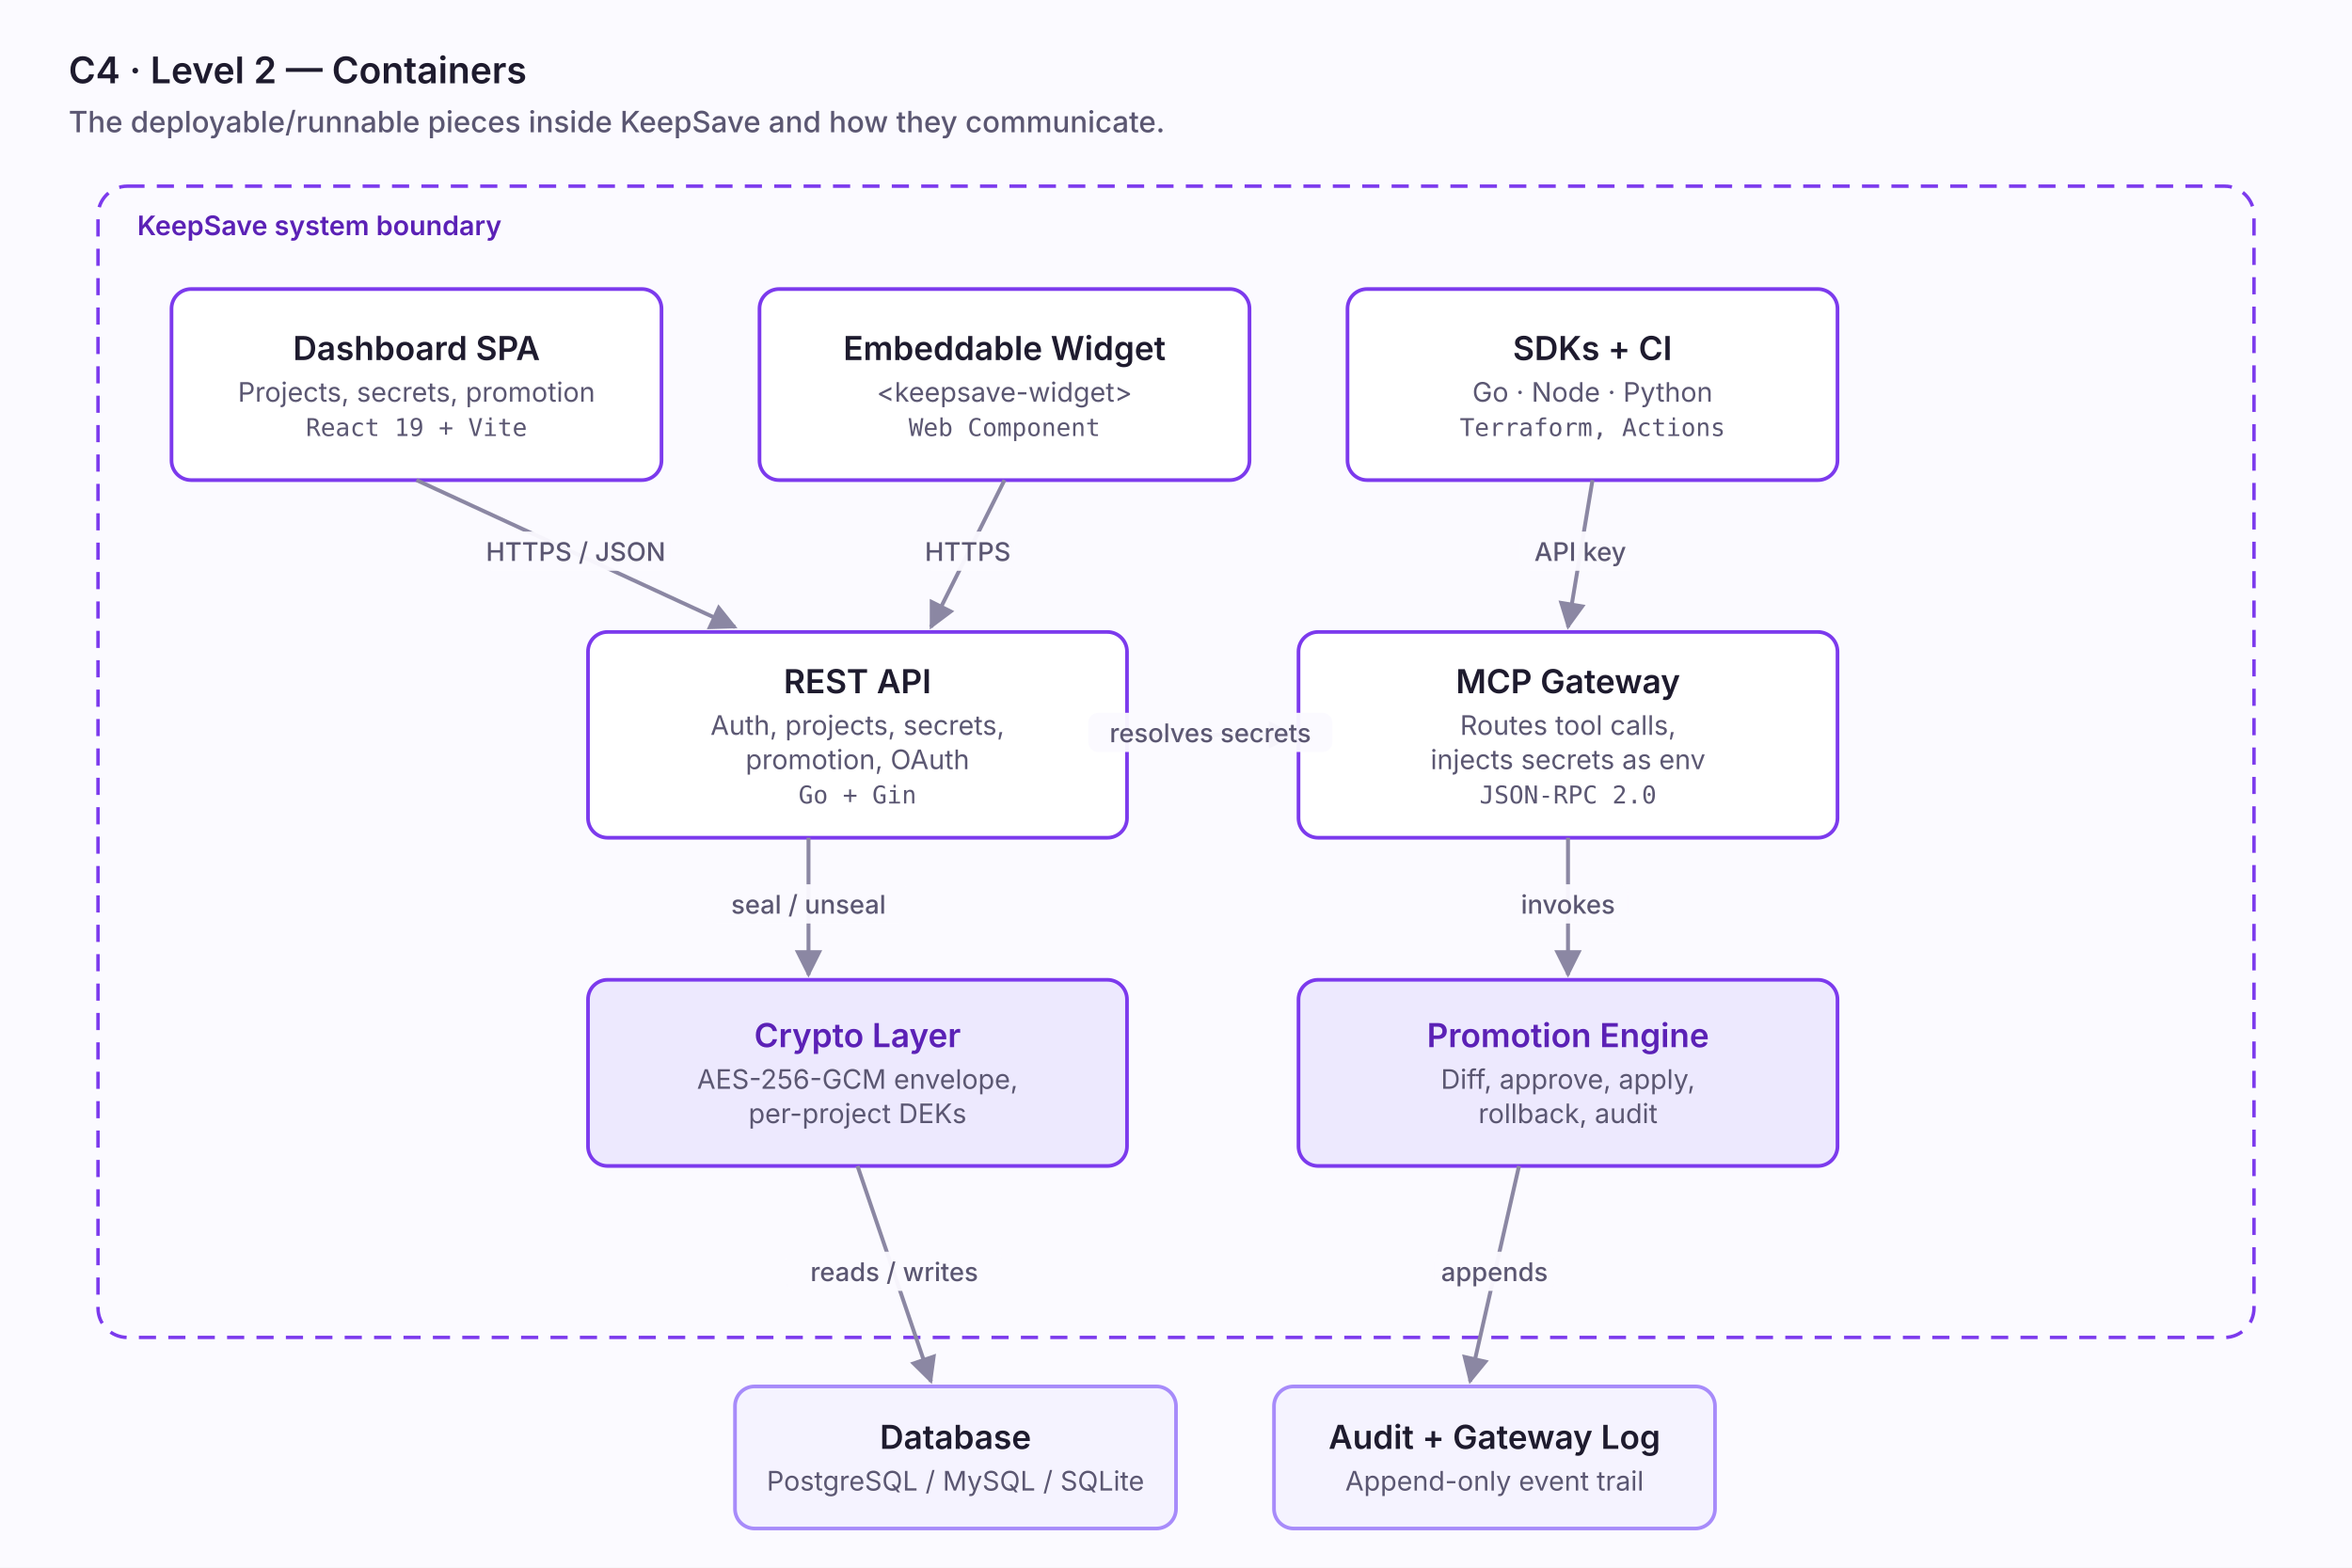
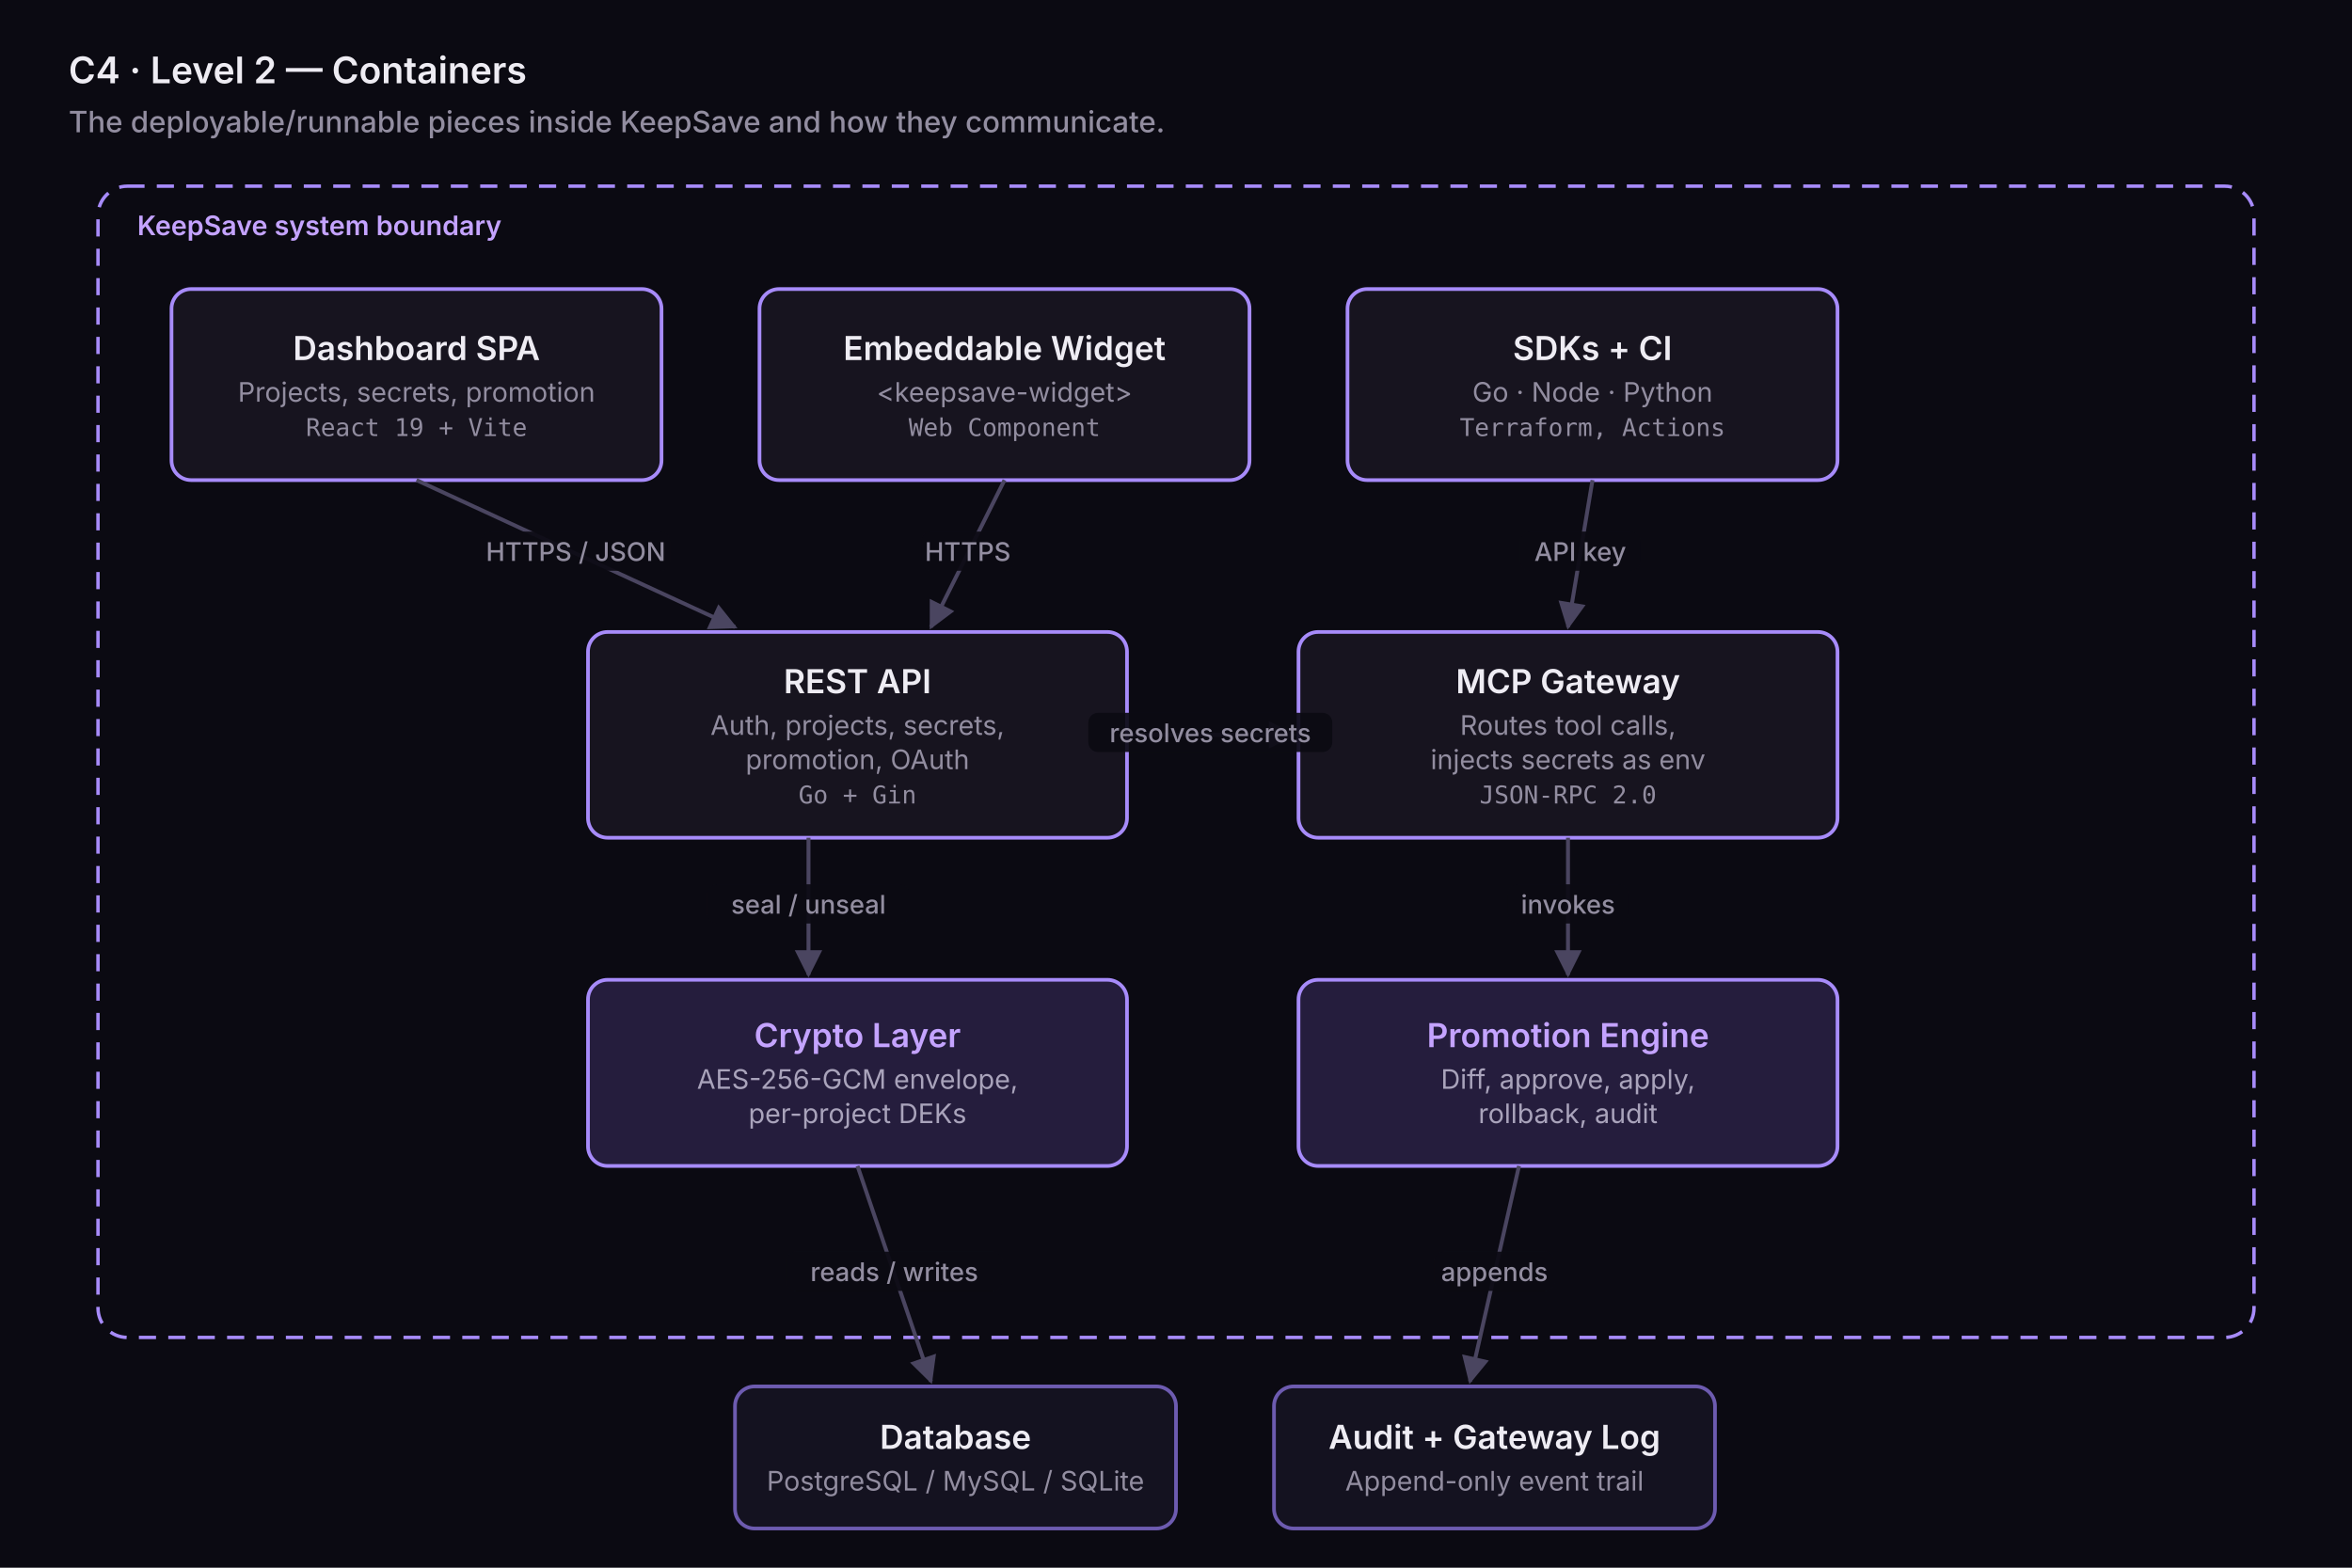
<svg xmlns="http://www.w3.org/2000/svg" width="960" height="640" viewBox="0 0 960 640" role="img" aria-label="KeepSave — C4 Level 2: Containers">
  <defs>
    <marker id="a" viewBox="0 0 10 10" refX="9" refY="5" markerWidth="7" markerHeight="7" orient="auto-start-reverse">
-       <path d="M0 0 L10 5 L0 10 z" fill="#8b87a3" />
+       <path d="M0 0 L10 5 L0 10 z" fill="#4a4560" />
    </marker>
  </defs>
-   <rect width="960" height="640" fill="#fbfaff" />
-   <text x="28" y="34" font-family="Geist, Inter, ui-sans-serif, system-ui, sans-serif" font-size="15" font-weight="600" fill="#1e1b2e" text-anchor="start">C4 · Level 2 — Containers</text>
-   <text x="28" y="54" font-family="Geist, Inter, ui-sans-serif, system-ui, sans-serif" font-size="12" font-weight="500" fill="#5b5772" text-anchor="start">The deployable/runnable pieces inside KeepSave and how they communicate.</text>
-   <rect x="40" y="76" width="880" height="470" rx="12" fill="none" stroke="#7c3aed" stroke-width="1.4" stroke-dasharray="7 5" />
-   <text x="56" y="96" font-family="Geist, Inter, ui-sans-serif, system-ui, sans-serif" font-size="11" font-weight="600" fill="#5b21b6" text-anchor="start">KeepSave system boundary</text>
-   <rect x="70" y="118" width="200" height="78" rx="8" fill="#ffffff" stroke="#7c3aed" stroke-width="1.5" />
-   <text x="170.0" y="147.0" font-family="Geist, Inter, ui-sans-serif, system-ui, sans-serif" font-size="13.5" font-weight="600" fill="#1e1b2e" text-anchor="middle">Dashboard SPA</text>
-   <text x="170.0" y="164.0" font-family="Geist, Inter, ui-sans-serif, system-ui, sans-serif" font-size="11" font-weight="400" fill="#5b5772" text-anchor="middle">Projects, secrets, promotion</text>
-   <text x="170.0" y="178.0" font-family="Geist Mono, ui-monospace, SFMono-Regular, Menlo, monospace" font-size="10" font-weight="400" fill="#5b5772" text-anchor="middle">React 19 + Vite</text>
-   <rect x="310" y="118" width="200" height="78" rx="8" fill="#ffffff" stroke="#7c3aed" stroke-width="1.5" />
-   <text x="410.0" y="147.0" font-family="Geist, Inter, ui-sans-serif, system-ui, sans-serif" font-size="13.5" font-weight="600" fill="#1e1b2e" text-anchor="middle">Embeddable Widget</text>
-   <text x="410.0" y="164.0" font-family="Geist, Inter, ui-sans-serif, system-ui, sans-serif" font-size="11" font-weight="400" fill="#5b5772" text-anchor="middle">&lt;keepsave-widget&gt;</text>
-   <text x="410.0" y="178.0" font-family="Geist Mono, ui-monospace, SFMono-Regular, Menlo, monospace" font-size="10" font-weight="400" fill="#5b5772" text-anchor="middle">Web Component</text>
-   <rect x="550" y="118" width="200" height="78" rx="8" fill="#ffffff" stroke="#7c3aed" stroke-width="1.5" />
-   <text x="650.0" y="147.0" font-family="Geist, Inter, ui-sans-serif, system-ui, sans-serif" font-size="13.5" font-weight="600" fill="#1e1b2e" text-anchor="middle">SDKs + CI</text>
-   <text x="650.0" y="164.0" font-family="Geist, Inter, ui-sans-serif, system-ui, sans-serif" font-size="11" font-weight="400" fill="#5b5772" text-anchor="middle">Go · Node · Python</text>
-   <text x="650.0" y="178.0" font-family="Geist Mono, ui-monospace, SFMono-Regular, Menlo, monospace" font-size="10" font-weight="400" fill="#5b5772" text-anchor="middle">Terraform, Actions</text>
-   <rect x="240" y="258" width="220" height="84" rx="8" fill="#ffffff" stroke="#7c3aed" stroke-width="1.5" />
-   <text x="350.0" y="283.0" font-family="Geist, Inter, ui-sans-serif, system-ui, sans-serif" font-size="13.5" font-weight="600" fill="#1e1b2e" text-anchor="middle">REST API</text>
-   <text x="350.0" y="300.0" font-family="Geist, Inter, ui-sans-serif, system-ui, sans-serif" font-size="11" font-weight="400" fill="#5b5772" text-anchor="middle">Auth, projects, secrets,</text>
-   <text x="350.0" y="314.0" font-family="Geist, Inter, ui-sans-serif, system-ui, sans-serif" font-size="11" font-weight="400" fill="#5b5772" text-anchor="middle">promotion, OAuth</text>
-   <text x="350.0" y="328.0" font-family="Geist Mono, ui-monospace, SFMono-Regular, Menlo, monospace" font-size="10" font-weight="400" fill="#5b5772" text-anchor="middle">Go + Gin</text>
-   <rect x="530" y="258" width="220" height="84" rx="8" fill="#ffffff" stroke="#7c3aed" stroke-width="1.5" />
-   <text x="640.0" y="283.0" font-family="Geist, Inter, ui-sans-serif, system-ui, sans-serif" font-size="13.5" font-weight="600" fill="#1e1b2e" text-anchor="middle">MCP Gateway</text>
-   <text x="640.0" y="300.0" font-family="Geist, Inter, ui-sans-serif, system-ui, sans-serif" font-size="11" font-weight="400" fill="#5b5772" text-anchor="middle">Routes tool calls,</text>
-   <text x="640.0" y="314.0" font-family="Geist, Inter, ui-sans-serif, system-ui, sans-serif" font-size="11" font-weight="400" fill="#5b5772" text-anchor="middle">injects secrets as env</text>
-   <text x="640.0" y="328.0" font-family="Geist Mono, ui-monospace, SFMono-Regular, Menlo, monospace" font-size="10" font-weight="400" fill="#5b5772" text-anchor="middle">JSON-RPC 2.0</text>
-   <rect x="240" y="400" width="220" height="76" rx="8" fill="#ede9fe" stroke="#7c3aed" stroke-width="1.5" />
-   <text x="350.0" y="427.5" font-family="Geist, Inter, ui-sans-serif, system-ui, sans-serif" font-size="13.5" font-weight="600" fill="#5b21b6" text-anchor="middle">Crypto Layer</text>
-   <text x="350.0" y="444.5" font-family="Geist, Inter, ui-sans-serif, system-ui, sans-serif" font-size="11" font-weight="400" fill="#5b5772" text-anchor="middle">AES-256-GCM envelope,</text>
-   <text x="350.0" y="458.5" font-family="Geist, Inter, ui-sans-serif, system-ui, sans-serif" font-size="11" font-weight="400" fill="#5b5772" text-anchor="middle">per-project DEKs</text>
-   <rect x="530" y="400" width="220" height="76" rx="8" fill="#ede9fe" stroke="#7c3aed" stroke-width="1.5" />
-   <text x="640.0" y="427.5" font-family="Geist, Inter, ui-sans-serif, system-ui, sans-serif" font-size="13.5" font-weight="600" fill="#5b21b6" text-anchor="middle">Promotion Engine</text>
-   <text x="640.0" y="444.5" font-family="Geist, Inter, ui-sans-serif, system-ui, sans-serif" font-size="11" font-weight="400" fill="#5b5772" text-anchor="middle">Diff, approve, apply,</text>
-   <text x="640.0" y="458.5" font-family="Geist, Inter, ui-sans-serif, system-ui, sans-serif" font-size="11" font-weight="400" fill="#5b5772" text-anchor="middle">rollback, audit</text>
-   <rect x="300" y="566" width="180" height="58" rx="8" fill="#f5f3ff" stroke="#a78bfa" stroke-width="1.5" />
-   <text x="390.0" y="591.5" font-family="Geist, Inter, ui-sans-serif, system-ui, sans-serif" font-size="13.5" font-weight="600" fill="#1e1b2e" text-anchor="middle">Database</text>
-   <text x="390.0" y="608.5" font-family="Geist, Inter, ui-sans-serif, system-ui, sans-serif" font-size="11" font-weight="400" fill="#5b5772" text-anchor="middle">PostgreSQL / MySQL / SQLite</text>
-   <rect x="520" y="566" width="180" height="58" rx="8" fill="#f5f3ff" stroke="#a78bfa" stroke-width="1.5" />
-   <text x="610.0" y="591.5" font-family="Geist, Inter, ui-sans-serif, system-ui, sans-serif" font-size="13.5" font-weight="600" fill="#1e1b2e" text-anchor="middle">Audit + Gateway Log</text>
-   <text x="610.0" y="608.5" font-family="Geist, Inter, ui-sans-serif, system-ui, sans-serif" font-size="11" font-weight="400" fill="#5b5772" text-anchor="middle">Append-only event trail</text>
-   <path d="M170 196 L300 256" fill="none" stroke="#8b87a3" stroke-width="1.6" marker-end="url(#a)" />
-   <rect x="196.4" y="217.0" width="77.2" height="16" rx="4" fill="#fbfaff" opacity="0.95" />
-   <text x="235.0" y="229.0" font-family="Geist, Inter, ui-sans-serif, system-ui, sans-serif" font-size="10.5" font-weight="500" fill="#5b5772" text-anchor="middle">HTTPS / JSON</text>
-   <path d="M410 196 L380 256" fill="none" stroke="#8b87a3" stroke-width="1.6" marker-end="url(#a)" />
-   <rect x="376.0" y="217.0" width="38.0" height="16" rx="4" fill="#fbfaff" opacity="0.95" />
-   <text x="395.0" y="229.0" font-family="Geist, Inter, ui-sans-serif, system-ui, sans-serif" font-size="10.5" font-weight="500" fill="#5b5772" text-anchor="middle">HTTPS</text>
-   <path d="M650 196 L640 256" fill="none" stroke="#8b87a3" stroke-width="1.6" marker-end="url(#a)" />
-   <rect x="620.4" y="217.0" width="49.2" height="16" rx="4" fill="#fbfaff" opacity="0.95" />
-   <text x="645.0" y="229.0" font-family="Geist, Inter, ui-sans-serif, system-ui, sans-serif" font-size="10.5" font-weight="500" fill="#5b5772" text-anchor="middle">API key</text>
-   <path d="M460 300 L528 300" fill="none" stroke="#8b87a3" stroke-width="1.6" marker-end="url(#a)" />
-   <rect x="444.2" y="291.0" width="99.6" height="16" rx="4" fill="#fbfaff" opacity="0.95" />
-   <text x="494.0" y="303.0" font-family="Geist, Inter, ui-sans-serif, system-ui, sans-serif" font-size="10.5" font-weight="500" fill="#5b5772" text-anchor="middle">resolves secrets</text>
-   <path d="M330 342 L330 398" fill="none" stroke="#8b87a3" stroke-width="1.6" marker-end="url(#a)" />
-   <rect x="288.6" y="361.0" width="82.8" height="16" rx="4" fill="#fbfaff" opacity="0.95" />
-   <text x="330.0" y="373.0" font-family="Geist, Inter, ui-sans-serif, system-ui, sans-serif" font-size="10.5" font-weight="500" fill="#5b5772" text-anchor="middle">seal / unseal</text>
-   <path d="M640 342 L640 398" fill="none" stroke="#8b87a3" stroke-width="1.6" marker-end="url(#a)" />
-   <rect x="615.4" y="361.0" width="49.2" height="16" rx="4" fill="#fbfaff" opacity="0.95" />
-   <text x="640.0" y="373.0" font-family="Geist, Inter, ui-sans-serif, system-ui, sans-serif" font-size="10.5" font-weight="500" fill="#5b5772" text-anchor="middle">invokes</text>
-   <path d="M350 476 L380 564" fill="none" stroke="#8b87a3" stroke-width="1.6" marker-end="url(#a)" />
-   <rect x="320.8" y="511.0" width="88.4" height="16" rx="4" fill="#fbfaff" opacity="0.95" />
-   <text x="365.0" y="523.0" font-family="Geist, Inter, ui-sans-serif, system-ui, sans-serif" font-size="10.5" font-weight="500" fill="#5b5772" text-anchor="middle">reads / writes</text>
-   <path d="M620 476 L600 564" fill="none" stroke="#8b87a3" stroke-width="1.6" marker-end="url(#a)" />
-   <rect x="585.4" y="511.0" width="49.2" height="16" rx="4" fill="#fbfaff" opacity="0.95" />
-   <text x="610.0" y="523.0" font-family="Geist, Inter, ui-sans-serif, system-ui, sans-serif" font-size="10.5" font-weight="500" fill="#5b5772" text-anchor="middle">appends</text>
+   <rect width="960" height="640" fill="#0b0a12" />
+   <text x="28" y="34" font-family="Geist, Inter, ui-sans-serif, system-ui, sans-serif" font-size="15" font-weight="600" fill="#eeecf3" text-anchor="start">C4 · Level 2 — Containers</text>
+   <text x="28" y="54" font-family="Geist, Inter, ui-sans-serif, system-ui, sans-serif" font-size="12" font-weight="500" fill="#928da0" text-anchor="start">The deployable/runnable pieces inside KeepSave and how they communicate.</text>
+   <rect x="40" y="76" width="880" height="470" rx="12" fill="none" stroke="#a78bfa" stroke-width="1.4" stroke-dasharray="7 5" />
+   <text x="56" y="96" font-family="Geist, Inter, ui-sans-serif, system-ui, sans-serif" font-size="11" font-weight="600" fill="#c4a3ff" text-anchor="start">KeepSave system boundary</text>
+   <rect x="70" y="118" width="200" height="78" rx="8" fill="#17141f" stroke="#a78bfa" stroke-width="1.5" />
+   <text x="170.0" y="147.0" font-family="Geist, Inter, ui-sans-serif, system-ui, sans-serif" font-size="13.5" font-weight="600" fill="#eeecf3" text-anchor="middle">Dashboard SPA</text>
+   <text x="170.0" y="164.0" font-family="Geist, Inter, ui-sans-serif, system-ui, sans-serif" font-size="11" font-weight="400" fill="#928da0" text-anchor="middle">Projects, secrets, promotion</text>
+   <text x="170.0" y="178.0" font-family="Geist Mono, ui-monospace, SFMono-Regular, Menlo, monospace" font-size="10" font-weight="400" fill="#928da0" text-anchor="middle">React 19 + Vite</text>
+   <rect x="310" y="118" width="200" height="78" rx="8" fill="#17141f" stroke="#a78bfa" stroke-width="1.5" />
+   <text x="410.0" y="147.0" font-family="Geist, Inter, ui-sans-serif, system-ui, sans-serif" font-size="13.5" font-weight="600" fill="#eeecf3" text-anchor="middle">Embeddable Widget</text>
+   <text x="410.0" y="164.0" font-family="Geist, Inter, ui-sans-serif, system-ui, sans-serif" font-size="11" font-weight="400" fill="#928da0" text-anchor="middle">&lt;keepsave-widget&gt;</text>
+   <text x="410.0" y="178.0" font-family="Geist Mono, ui-monospace, SFMono-Regular, Menlo, monospace" font-size="10" font-weight="400" fill="#928da0" text-anchor="middle">Web Component</text>
+   <rect x="550" y="118" width="200" height="78" rx="8" fill="#17141f" stroke="#a78bfa" stroke-width="1.5" />
+   <text x="650.0" y="147.0" font-family="Geist, Inter, ui-sans-serif, system-ui, sans-serif" font-size="13.5" font-weight="600" fill="#eeecf3" text-anchor="middle">SDKs + CI</text>
+   <text x="650.0" y="164.0" font-family="Geist, Inter, ui-sans-serif, system-ui, sans-serif" font-size="11" font-weight="400" fill="#928da0" text-anchor="middle">Go · Node · Python</text>
+   <text x="650.0" y="178.0" font-family="Geist Mono, ui-monospace, SFMono-Regular, Menlo, monospace" font-size="10" font-weight="400" fill="#928da0" text-anchor="middle">Terraform, Actions</text>
+   <rect x="240" y="258" width="220" height="84" rx="8" fill="#17141f" stroke="#a78bfa" stroke-width="1.5" />
+   <text x="350.0" y="283.0" font-family="Geist, Inter, ui-sans-serif, system-ui, sans-serif" font-size="13.5" font-weight="600" fill="#eeecf3" text-anchor="middle">REST API</text>
+   <text x="350.0" y="300.0" font-family="Geist, Inter, ui-sans-serif, system-ui, sans-serif" font-size="11" font-weight="400" fill="#928da0" text-anchor="middle">Auth, projects, secrets,</text>
+   <text x="350.0" y="314.0" font-family="Geist, Inter, ui-sans-serif, system-ui, sans-serif" font-size="11" font-weight="400" fill="#928da0" text-anchor="middle">promotion, OAuth</text>
+   <text x="350.0" y="328.0" font-family="Geist Mono, ui-monospace, SFMono-Regular, Menlo, monospace" font-size="10" font-weight="400" fill="#928da0" text-anchor="middle">Go + Gin</text>
+   <rect x="530" y="258" width="220" height="84" rx="8" fill="#17141f" stroke="#a78bfa" stroke-width="1.5" />
+   <text x="640.0" y="283.0" font-family="Geist, Inter, ui-sans-serif, system-ui, sans-serif" font-size="13.5" font-weight="600" fill="#eeecf3" text-anchor="middle">MCP Gateway</text>
+   <text x="640.0" y="300.0" font-family="Geist, Inter, ui-sans-serif, system-ui, sans-serif" font-size="11" font-weight="400" fill="#928da0" text-anchor="middle">Routes tool calls,</text>
+   <text x="640.0" y="314.0" font-family="Geist, Inter, ui-sans-serif, system-ui, sans-serif" font-size="11" font-weight="400" fill="#928da0" text-anchor="middle">injects secrets as env</text>
+   <text x="640.0" y="328.0" font-family="Geist Mono, ui-monospace, SFMono-Regular, Menlo, monospace" font-size="10" font-weight="400" fill="#928da0" text-anchor="middle">JSON-RPC 2.0</text>
+   <rect x="240" y="400" width="220" height="76" rx="8" fill="#251d3d" stroke="#a78bfa" stroke-width="1.5" />
+   <text x="350.0" y="427.5" font-family="Geist, Inter, ui-sans-serif, system-ui, sans-serif" font-size="13.5" font-weight="600" fill="#c4a3ff" text-anchor="middle">Crypto Layer</text>
+   <text x="350.0" y="444.5" font-family="Geist, Inter, ui-sans-serif, system-ui, sans-serif" font-size="11" font-weight="400" fill="#a9a3bb" text-anchor="middle">AES-256-GCM envelope,</text>
+   <text x="350.0" y="458.5" font-family="Geist, Inter, ui-sans-serif, system-ui, sans-serif" font-size="11" font-weight="400" fill="#a9a3bb" text-anchor="middle">per-project DEKs</text>
+   <rect x="530" y="400" width="220" height="76" rx="8" fill="#251d3d" stroke="#a78bfa" stroke-width="1.5" />
+   <text x="640.0" y="427.5" font-family="Geist, Inter, ui-sans-serif, system-ui, sans-serif" font-size="13.5" font-weight="600" fill="#c4a3ff" text-anchor="middle">Promotion Engine</text>
+   <text x="640.0" y="444.5" font-family="Geist, Inter, ui-sans-serif, system-ui, sans-serif" font-size="11" font-weight="400" fill="#a9a3bb" text-anchor="middle">Diff, approve, apply,</text>
+   <text x="640.0" y="458.5" font-family="Geist, Inter, ui-sans-serif, system-ui, sans-serif" font-size="11" font-weight="400" fill="#a9a3bb" text-anchor="middle">rollback, audit</text>
+   <rect x="300" y="566" width="180" height="58" rx="8" fill="#141220" stroke="#6d5bb0" stroke-width="1.5" />
+   <text x="390.0" y="591.5" font-family="Geist, Inter, ui-sans-serif, system-ui, sans-serif" font-size="13.5" font-weight="600" fill="#eeecf3" text-anchor="middle">Database</text>
+   <text x="390.0" y="608.5" font-family="Geist, Inter, ui-sans-serif, system-ui, sans-serif" font-size="11" font-weight="400" fill="#928da0" text-anchor="middle">PostgreSQL / MySQL / SQLite</text>
+   <rect x="520" y="566" width="180" height="58" rx="8" fill="#141220" stroke="#6d5bb0" stroke-width="1.5" />
+   <text x="610.0" y="591.5" font-family="Geist, Inter, ui-sans-serif, system-ui, sans-serif" font-size="13.5" font-weight="600" fill="#eeecf3" text-anchor="middle">Audit + Gateway Log</text>
+   <text x="610.0" y="608.5" font-family="Geist, Inter, ui-sans-serif, system-ui, sans-serif" font-size="11" font-weight="400" fill="#928da0" text-anchor="middle">Append-only event trail</text>
+   <path d="M170 196 L300 256" fill="none" stroke="#4a4560" stroke-width="1.6" marker-end="url(#a)" />
+   <rect x="196.4" y="217.0" width="77.2" height="16" rx="4" fill="#0b0a12" opacity="0.92" />
+   <text x="235.0" y="229.0" font-family="Geist, Inter, ui-sans-serif, system-ui, sans-serif" font-size="10.5" font-weight="500" fill="#928da0" text-anchor="middle">HTTPS / JSON</text>
+   <path d="M410 196 L380 256" fill="none" stroke="#4a4560" stroke-width="1.6" marker-end="url(#a)" />
+   <rect x="376.0" y="217.0" width="38.0" height="16" rx="4" fill="#0b0a12" opacity="0.92" />
+   <text x="395.0" y="229.0" font-family="Geist, Inter, ui-sans-serif, system-ui, sans-serif" font-size="10.5" font-weight="500" fill="#928da0" text-anchor="middle">HTTPS</text>
+   <path d="M650 196 L640 256" fill="none" stroke="#4a4560" stroke-width="1.6" marker-end="url(#a)" />
+   <rect x="620.4" y="217.0" width="49.2" height="16" rx="4" fill="#0b0a12" opacity="0.92" />
+   <text x="645.0" y="229.0" font-family="Geist, Inter, ui-sans-serif, system-ui, sans-serif" font-size="10.5" font-weight="500" fill="#928da0" text-anchor="middle">API key</text>
+   <path d="M460 300 L528 300" fill="none" stroke="#4a4560" stroke-width="1.6" marker-end="url(#a)" />
+   <rect x="444.2" y="291.0" width="99.6" height="16" rx="4" fill="#0b0a12" opacity="0.92" />
+   <text x="494.0" y="303.0" font-family="Geist, Inter, ui-sans-serif, system-ui, sans-serif" font-size="10.5" font-weight="500" fill="#928da0" text-anchor="middle">resolves secrets</text>
+   <path d="M330 342 L330 398" fill="none" stroke="#4a4560" stroke-width="1.6" marker-end="url(#a)" />
+   <rect x="288.6" y="361.0" width="82.8" height="16" rx="4" fill="#0b0a12" opacity="0.92" />
+   <text x="330.0" y="373.0" font-family="Geist, Inter, ui-sans-serif, system-ui, sans-serif" font-size="10.5" font-weight="500" fill="#928da0" text-anchor="middle">seal / unseal</text>
+   <path d="M640 342 L640 398" fill="none" stroke="#4a4560" stroke-width="1.6" marker-end="url(#a)" />
+   <rect x="615.4" y="361.0" width="49.2" height="16" rx="4" fill="#0b0a12" opacity="0.92" />
+   <text x="640.0" y="373.0" font-family="Geist, Inter, ui-sans-serif, system-ui, sans-serif" font-size="10.5" font-weight="500" fill="#928da0" text-anchor="middle">invokes</text>
+   <path d="M350 476 L380 564" fill="none" stroke="#4a4560" stroke-width="1.6" marker-end="url(#a)" />
+   <rect x="320.8" y="511.0" width="88.4" height="16" rx="4" fill="#0b0a12" opacity="0.92" />
+   <text x="365.0" y="523.0" font-family="Geist, Inter, ui-sans-serif, system-ui, sans-serif" font-size="10.5" font-weight="500" fill="#928da0" text-anchor="middle">reads / writes</text>
+   <path d="M620 476 L600 564" fill="none" stroke="#4a4560" stroke-width="1.6" marker-end="url(#a)" />
+   <rect x="585.4" y="511.0" width="49.2" height="16" rx="4" fill="#0b0a12" opacity="0.92" />
+   <text x="610.0" y="523.0" font-family="Geist, Inter, ui-sans-serif, system-ui, sans-serif" font-size="10.5" font-weight="500" fill="#928da0" text-anchor="middle">appends</text>
</svg>
